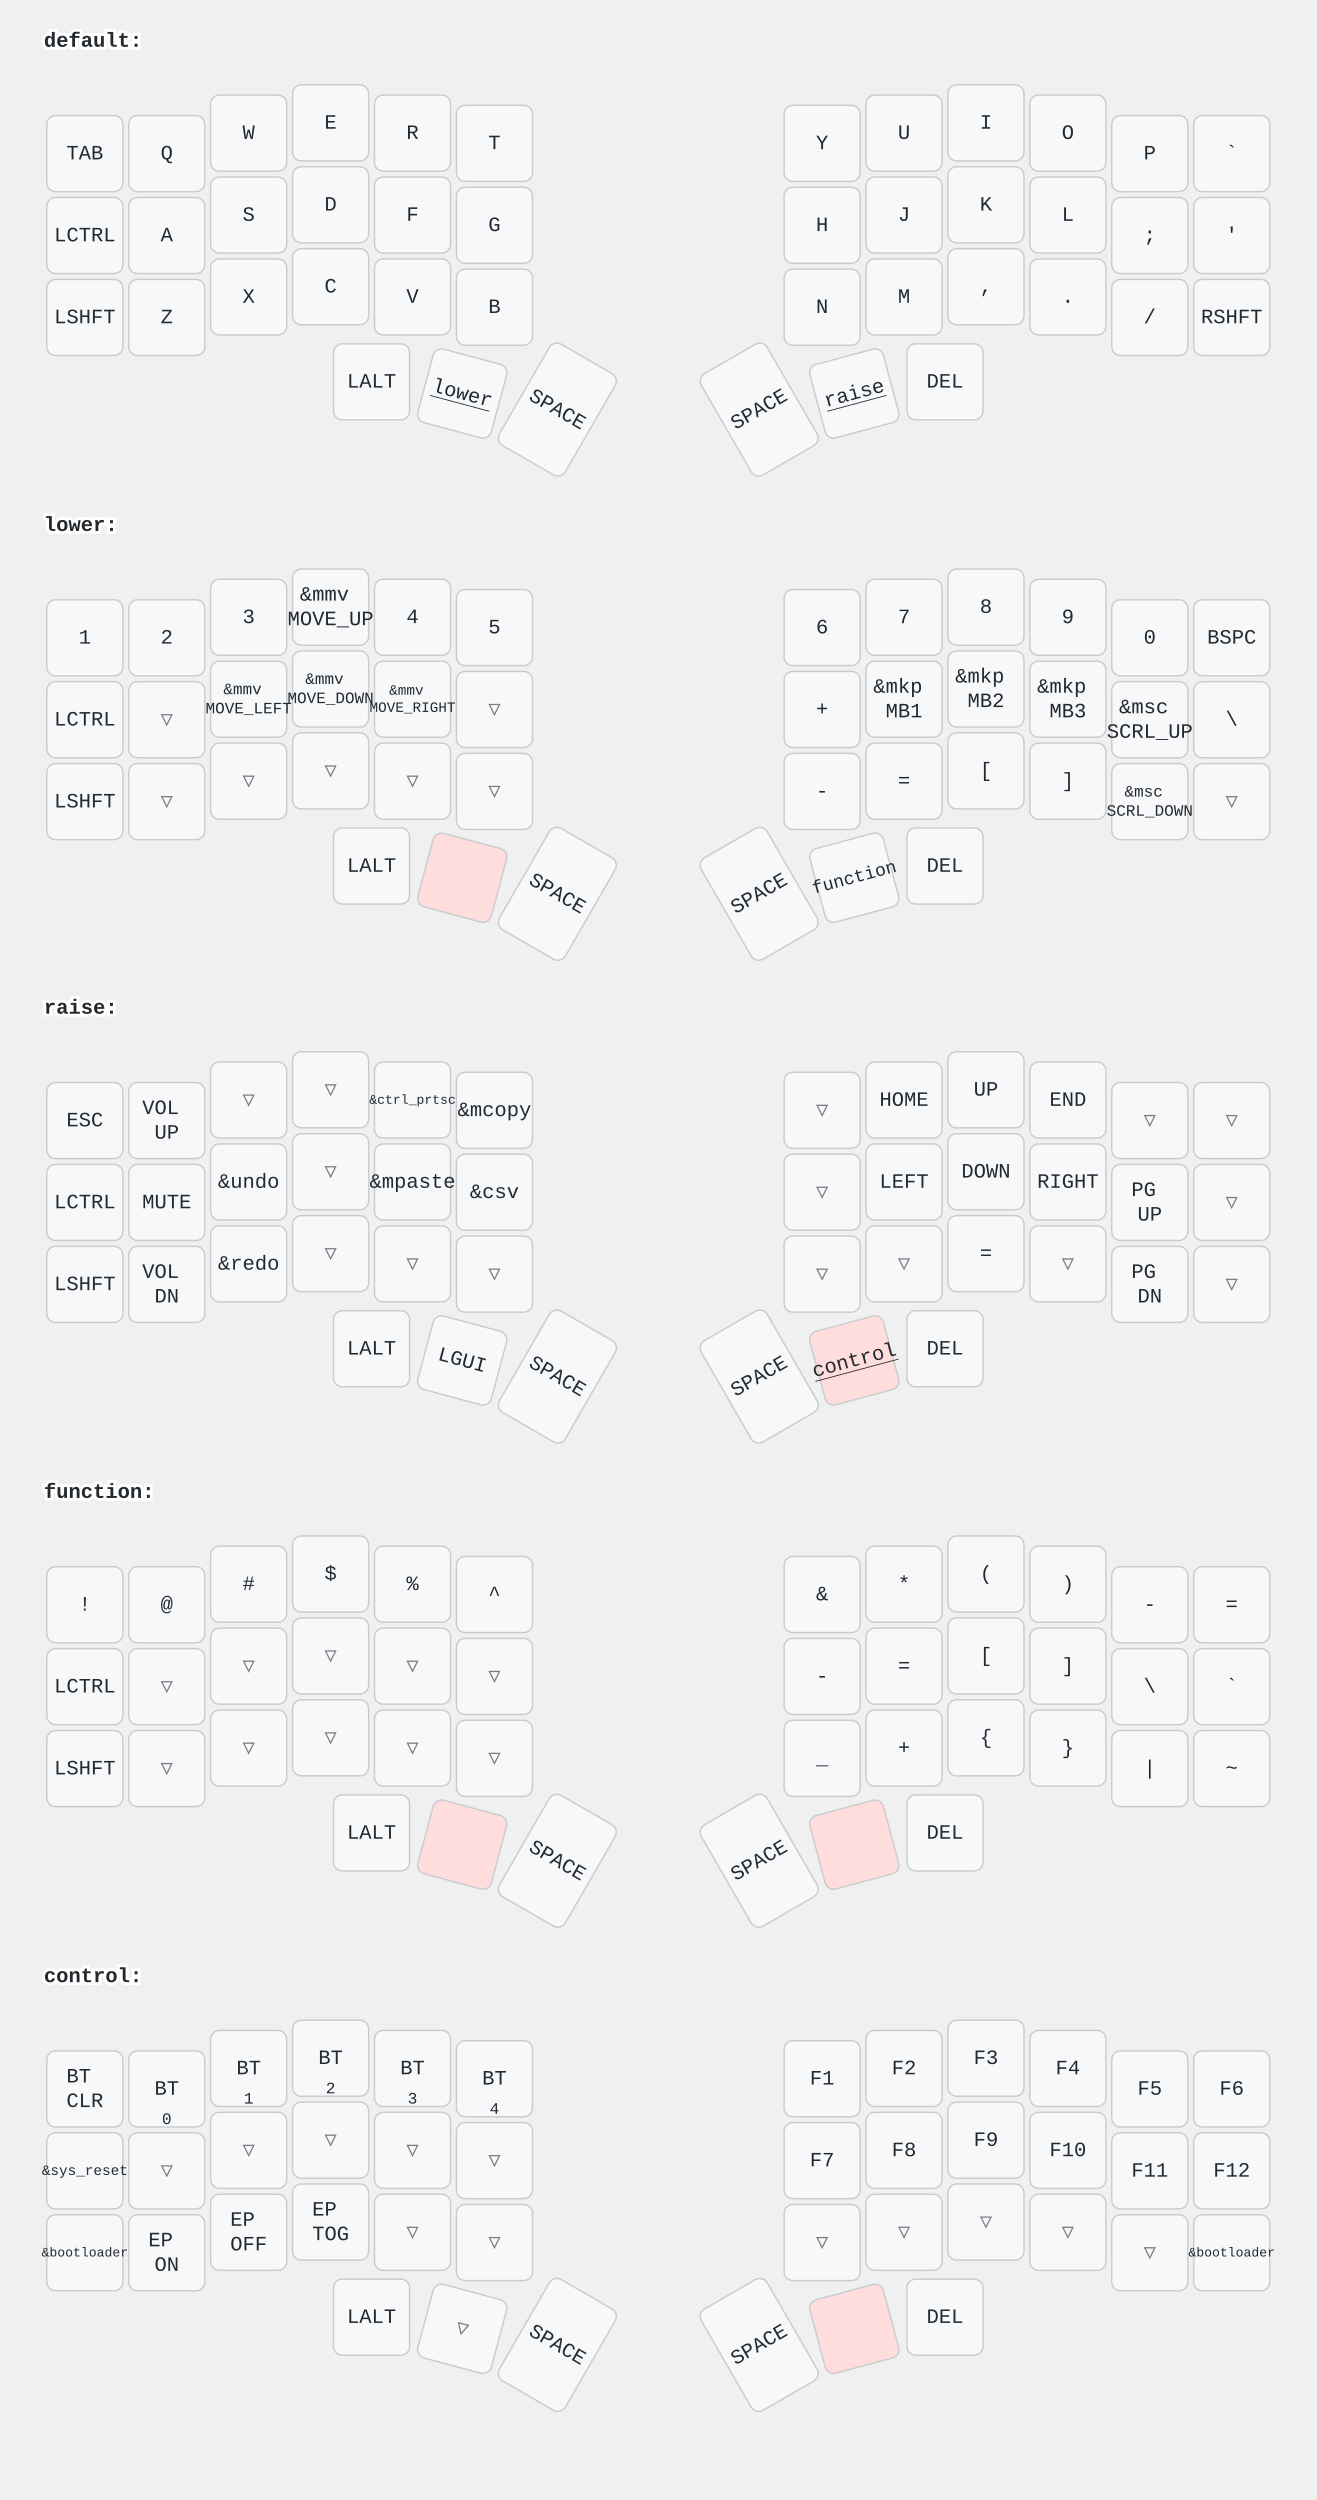
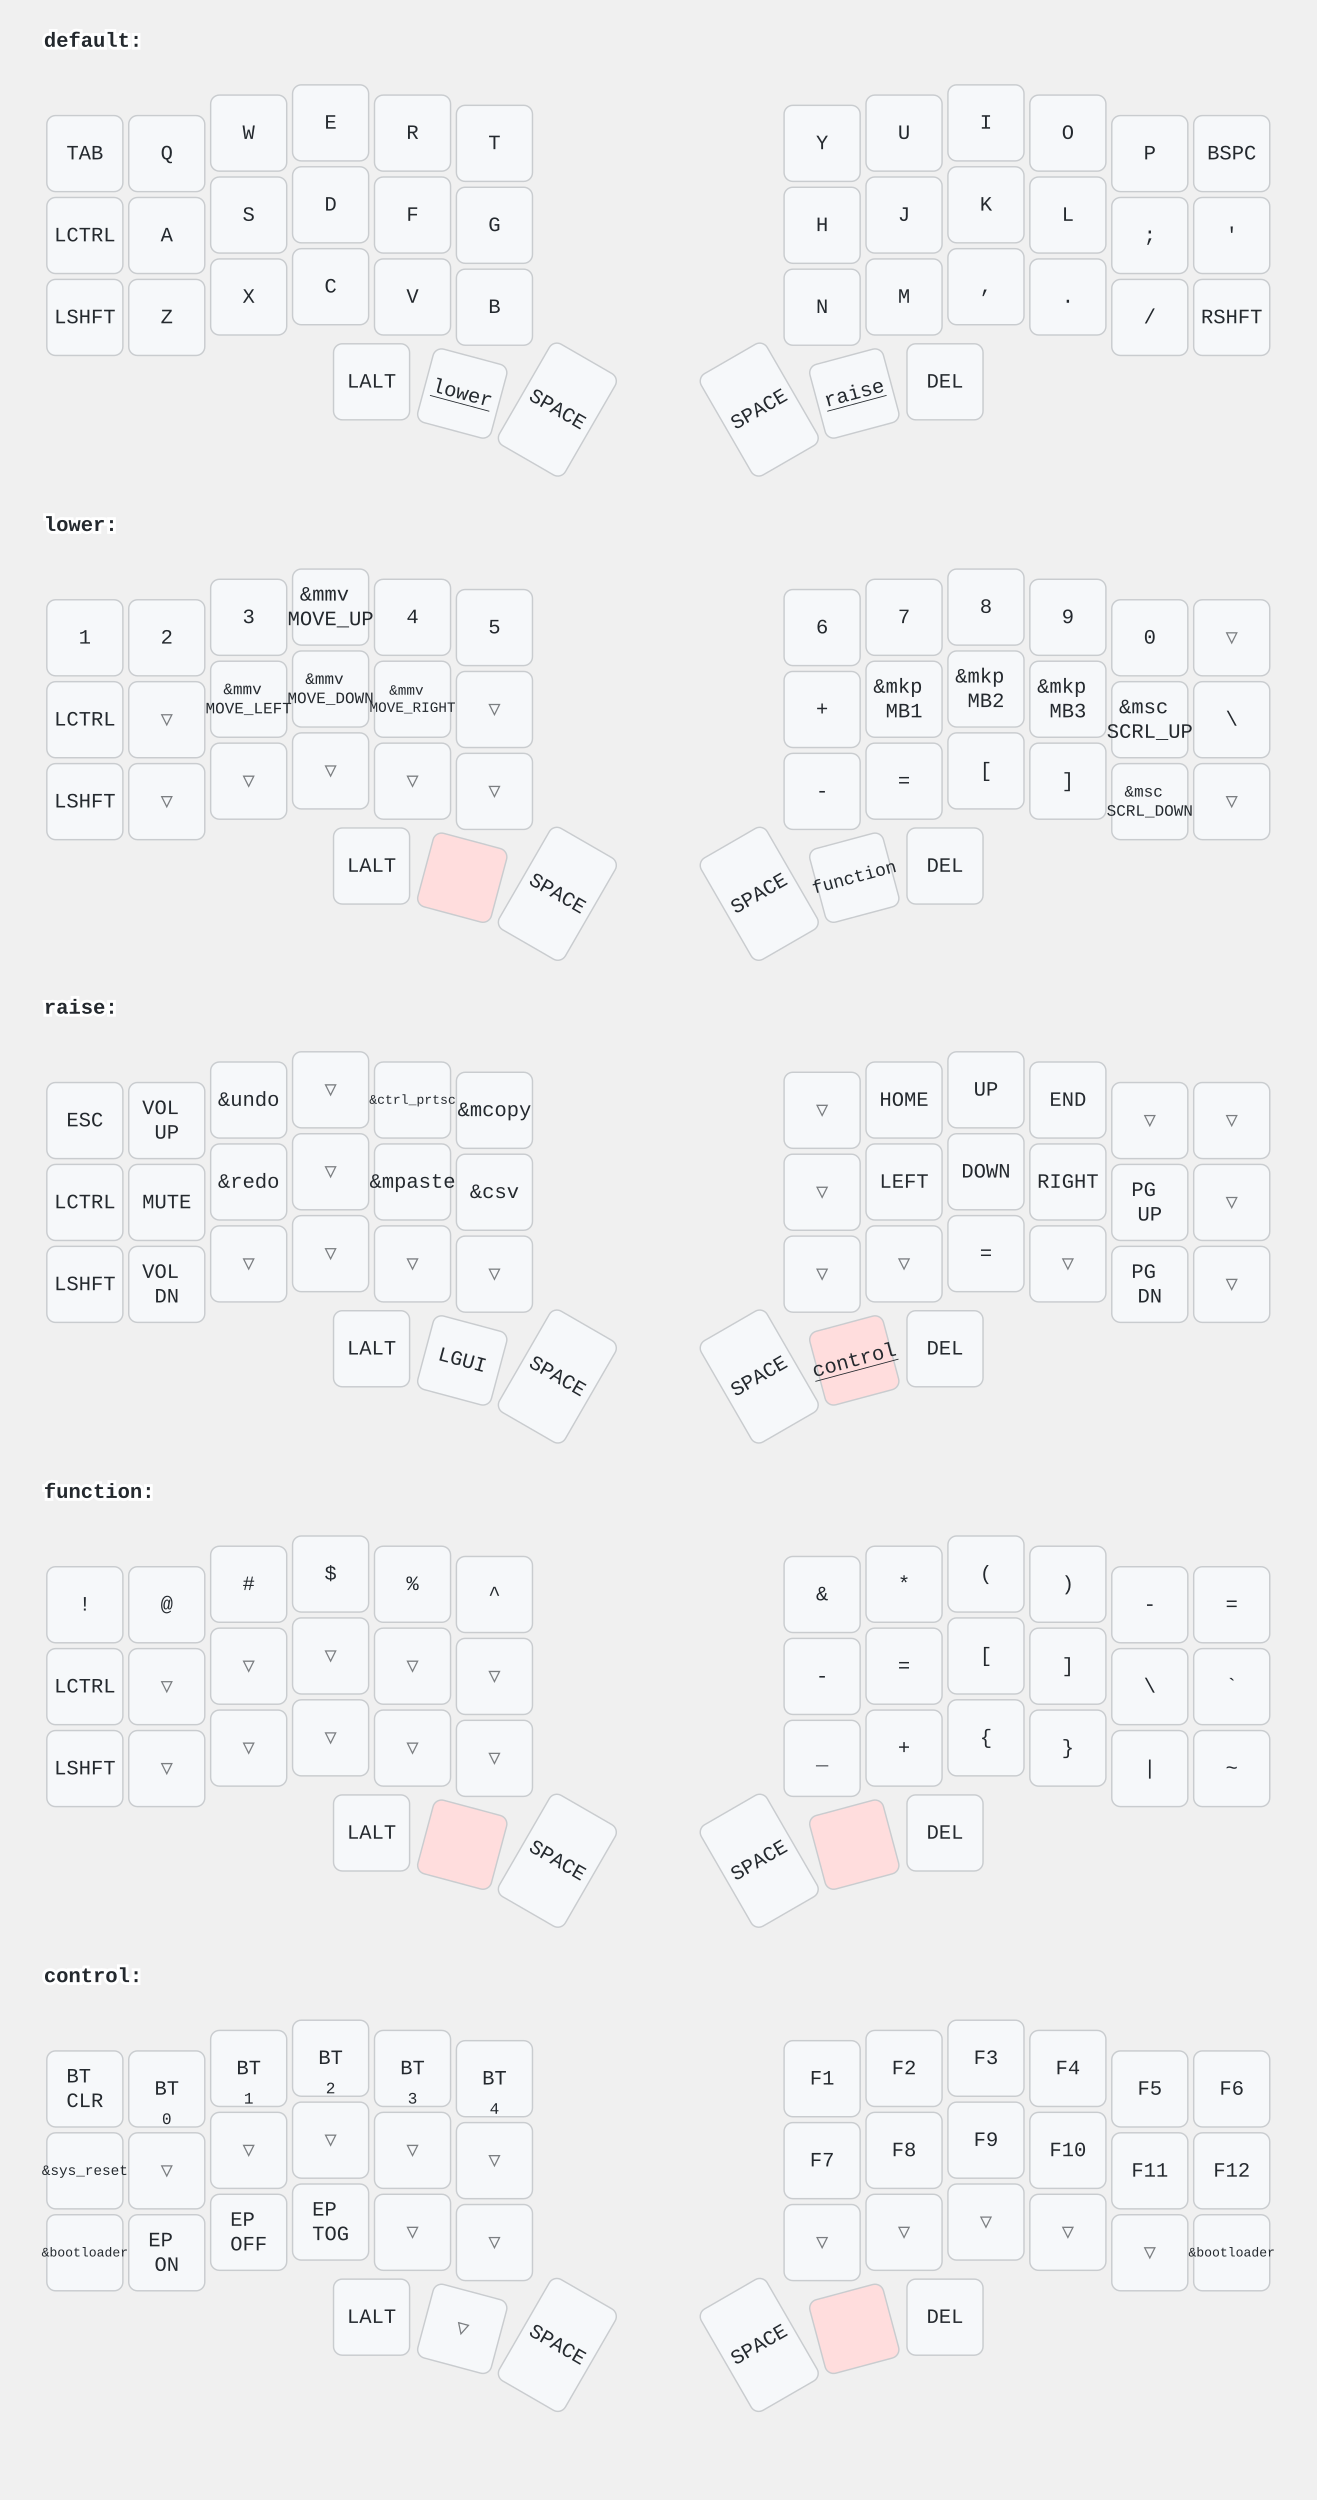
<svg xmlns="http://www.w3.org/2000/svg" width="900" height="1709" viewBox="0 0 900 1709" class="keymap">
  <style>/* inherit to force styles through use tags */
svg path {
    fill: inherit;
}

/* font and background color specifications */
svg.keymap {
    font-family: SFMono-Regular,Consolas,Liberation Mono,Menlo,monospace;
    font-size: 14px;
    font-kerning: normal;
    text-rendering: optimizeLegibility;
    fill: #24292e;
}

/* default key styling */
rect.key {
    fill: #f6f8fa;
}

rect.key, rect.combo {
    stroke: #c9cccf;
    stroke-width: 1;
}

/* default key side styling, only used is draw_key_sides is set */
rect.side {
    filter: brightness(90%);
}

/* color accent for combo boxes */
rect.combo, rect.combo-separate {
    fill: #cdf;
}

/* color accent for held keys */
rect.held, rect.combo.held {
    fill: #fdd;
}

/* color accent for ghost (optional) keys */
rect.ghost, rect.combo.ghost {
    stroke-dasharray: 4, 4;
    stroke-width: 2;
}

text {
    text-anchor: middle;
    dominant-baseline: middle;
}

/* styling for layer labels */
text.label {
    font-weight: bold;
    text-anchor: start;
    stroke: white;
    stroke-width: 4;
    paint-order: stroke;
}

/* styling for optional footer */
text.footer {
    text-anchor: end;
    dominant-baseline: auto;
    stroke: white;
    stroke-width: 4;
    paint-order: stroke;
}

/* styling for combo tap, and key non-tap label text */
text.combo, text.hold, text.shifted, text.left, text.right {
    font-size: 11px;
}

text.hold {
    text-anchor: middle;
    dominant-baseline: auto;
}

text.shifted {
    text-anchor: middle;
    dominant-baseline: hanging;
}

text.left {
    text-anchor: start;
}

text.right {
    text-anchor: end;
}

text.layer-activator {
    text-decoration: underline;
}

/* styling for hold/shifted label text in combo box */
text.combo.hold, text.combo.shifted, text.combo.left, text.combo.right {
    font-size: 8px;
}

/* lighter symbol for transparent keys */
text.trans {
    fill: #7b7e81;
}

/* styling for combo dendrons */
path.combo {
    stroke-width: 1;
    stroke: gray;
    fill: none;
}

/* Start Tabler Icons Cleanup */
/* cannot use height/width with glyphs */
.icon-tabler &gt; path {
    fill: inherit;
    stroke: inherit;
    stroke-width: 2;
}
/* hide tabler's default box */
.icon-tabler &gt; path[stroke="none"][fill="none"] {
    visibility: hidden;
}
/* End Tabler Icons Cleanup */
</style>
  <g transform="translate(30, 0)" class="layer-default">
    <text x="0" y="28" class="label" id="default">default:</text>
    <g transform="translate(0, 56)">
      <g transform="translate(28, 49)" class="key keypos-0">
        <rect rx="6" ry="6" x="-26" y="-26" width="52" height="52" class="key" />
        <text x="0" y="0" class="key tap">TAB</text>
      </g>
      <g transform="translate(84, 49)" class="key keypos-1">
        <rect rx="6" ry="6" x="-26" y="-26" width="52" height="52" class="key" />
        <text x="0" y="0" class="key tap">Q</text>
      </g>
      <g transform="translate(140, 35)" class="key keypos-2">
        <rect rx="6" ry="6" x="-26" y="-26" width="52" height="52" class="key" />
        <text x="0" y="0" class="key tap">W</text>
      </g>
      <g transform="translate(196, 28)" class="key keypos-3">
        <rect rx="6" ry="6" x="-26" y="-26" width="52" height="52" class="key" />
        <text x="0" y="0" class="key tap">E</text>
      </g>
      <g transform="translate(252, 35)" class="key keypos-4">
        <rect rx="6" ry="6" x="-26" y="-26" width="52" height="52" class="key" />
        <text x="0" y="0" class="key tap">R</text>
      </g>
      <g transform="translate(308, 42)" class="key keypos-5">
        <rect rx="6" ry="6" x="-26" y="-26" width="52" height="52" class="key" />
        <text x="0" y="0" class="key tap">T</text>
      </g>
      <g transform="translate(532, 42)" class="key keypos-6">
        <rect rx="6" ry="6" x="-26" y="-26" width="52" height="52" class="key" />
        <text x="0" y="0" class="key tap">Y</text>
      </g>
      <g transform="translate(588, 35)" class="key keypos-7">
        <rect rx="6" ry="6" x="-26" y="-26" width="52" height="52" class="key" />
        <text x="0" y="0" class="key tap">U</text>
      </g>
      <g transform="translate(644, 28)" class="key keypos-8">
        <rect rx="6" ry="6" x="-26" y="-26" width="52" height="52" class="key" />
        <text x="0" y="0" class="key tap">I</text>
      </g>
      <g transform="translate(700, 35)" class="key keypos-9">
        <rect rx="6" ry="6" x="-26" y="-26" width="52" height="52" class="key" />
        <text x="0" y="0" class="key tap">O</text>
      </g>
      <g transform="translate(756, 49)" class="key keypos-10">
        <rect rx="6" ry="6" x="-26" y="-26" width="52" height="52" class="key" />
        <text x="0" y="0" class="key tap">P</text>
      </g>
      <g transform="translate(812, 49)" class="key keypos-11">
        <rect rx="6" ry="6" x="-26" y="-26" width="52" height="52" class="key" />
-         <text x="0" y="0" class="key tap">`</text>
+         <text x="0" y="0" class="key tap">BSPC</text>
      </g>
      <g transform="translate(28, 105)" class="key keypos-12">
        <rect rx="6" ry="6" x="-26" y="-26" width="52" height="52" class="key" />
        <text x="0" y="0" class="key tap">LCTRL</text>
      </g>
      <g transform="translate(84, 105)" class="key keypos-13">
        <rect rx="6" ry="6" x="-26" y="-26" width="52" height="52" class="key" />
        <text x="0" y="0" class="key tap">A</text>
      </g>
      <g transform="translate(140, 91)" class="key keypos-14">
        <rect rx="6" ry="6" x="-26" y="-26" width="52" height="52" class="key" />
        <text x="0" y="0" class="key tap">S</text>
      </g>
      <g transform="translate(196, 84)" class="key keypos-15">
        <rect rx="6" ry="6" x="-26" y="-26" width="52" height="52" class="key" />
        <text x="0" y="0" class="key tap">D</text>
      </g>
      <g transform="translate(252, 91)" class="key keypos-16">
        <rect rx="6" ry="6" x="-26" y="-26" width="52" height="52" class="key" />
        <text x="0" y="0" class="key tap">F</text>
      </g>
      <g transform="translate(308, 98)" class="key keypos-17">
        <rect rx="6" ry="6" x="-26" y="-26" width="52" height="52" class="key" />
        <text x="0" y="0" class="key tap">G</text>
      </g>
      <g transform="translate(532, 98)" class="key keypos-18">
        <rect rx="6" ry="6" x="-26" y="-26" width="52" height="52" class="key" />
        <text x="0" y="0" class="key tap">H</text>
      </g>
      <g transform="translate(588, 91)" class="key keypos-19">
        <rect rx="6" ry="6" x="-26" y="-26" width="52" height="52" class="key" />
        <text x="0" y="0" class="key tap">J</text>
      </g>
      <g transform="translate(644, 84)" class="key keypos-20">
        <rect rx="6" ry="6" x="-26" y="-26" width="52" height="52" class="key" />
        <text x="0" y="0" class="key tap">K</text>
      </g>
      <g transform="translate(700, 91)" class="key keypos-21">
        <rect rx="6" ry="6" x="-26" y="-26" width="52" height="52" class="key" />
        <text x="0" y="0" class="key tap">L</text>
      </g>
      <g transform="translate(756, 105)" class="key keypos-22">
        <rect rx="6" ry="6" x="-26" y="-26" width="52" height="52" class="key" />
        <text x="0" y="0" class="key tap">;</text>
      </g>
      <g transform="translate(812, 105)" class="key keypos-23">
        <rect rx="6" ry="6" x="-26" y="-26" width="52" height="52" class="key" />
        <text x="0" y="0" class="key tap">'</text>
      </g>
      <g transform="translate(28, 161)" class="key keypos-24">
        <rect rx="6" ry="6" x="-26" y="-26" width="52" height="52" class="key" />
        <text x="0" y="0" class="key tap">LSHFT</text>
      </g>
      <g transform="translate(84, 161)" class="key keypos-25">
        <rect rx="6" ry="6" x="-26" y="-26" width="52" height="52" class="key" />
        <text x="0" y="0" class="key tap">Z</text>
      </g>
      <g transform="translate(140, 147)" class="key keypos-26">
        <rect rx="6" ry="6" x="-26" y="-26" width="52" height="52" class="key" />
        <text x="0" y="0" class="key tap">X</text>
      </g>
      <g transform="translate(196, 140)" class="key keypos-27">
        <rect rx="6" ry="6" x="-26" y="-26" width="52" height="52" class="key" />
        <text x="0" y="0" class="key tap">C</text>
      </g>
      <g transform="translate(252, 147)" class="key keypos-28">
        <rect rx="6" ry="6" x="-26" y="-26" width="52" height="52" class="key" />
        <text x="0" y="0" class="key tap">V</text>
      </g>
      <g transform="translate(308, 154)" class="key keypos-29">
        <rect rx="6" ry="6" x="-26" y="-26" width="52" height="52" class="key" />
        <text x="0" y="0" class="key tap">B</text>
      </g>
      <g transform="translate(532, 154)" class="key keypos-30">
        <rect rx="6" ry="6" x="-26" y="-26" width="52" height="52" class="key" />
        <text x="0" y="0" class="key tap">N</text>
      </g>
      <g transform="translate(588, 147)" class="key keypos-31">
        <rect rx="6" ry="6" x="-26" y="-26" width="52" height="52" class="key" />
        <text x="0" y="0" class="key tap">M</text>
      </g>
      <g transform="translate(644, 140)" class="key keypos-32">
        <rect rx="6" ry="6" x="-26" y="-26" width="52" height="52" class="key" />
        <text x="0" y="0" class="key tap">,</text>
      </g>
      <g transform="translate(700, 147)" class="key keypos-33">
        <rect rx="6" ry="6" x="-26" y="-26" width="52" height="52" class="key" />
        <text x="0" y="0" class="key tap">.</text>
      </g>
      <g transform="translate(756, 161)" class="key keypos-34">
        <rect rx="6" ry="6" x="-26" y="-26" width="52" height="52" class="key" />
        <text x="0" y="0" class="key tap">/</text>
      </g>
      <g transform="translate(812, 161)" class="key keypos-35">
        <rect rx="6" ry="6" x="-26" y="-26" width="52" height="52" class="key" />
        <text x="0" y="0" class="key tap">RSHFT</text>
      </g>
      <g transform="translate(224, 205)" class="key keypos-36">
        <rect rx="6" ry="6" x="-26" y="-26" width="52" height="52" class="key" />
        <text x="0" y="0" class="key tap">LALT</text>
      </g>
      <g transform="translate(286, 213) rotate(15.0)" class="key keypos-37">
        <rect rx="6" ry="6" x="-26" y="-26" width="52" height="52" class="key" />
        <a href="#lower">
          <text x="0" y="0" class="key tap layer-activator">lower</text>
        </a>
      </g>
      <g transform="translate(351, 224) rotate(30.0)" class="key keypos-38">
        <rect rx="6" ry="6" x="-26" y="-40" width="52" height="80" class="key" />
        <text x="0" y="0" class="key tap">SPACE</text>
      </g>
      <g transform="translate(489, 224) rotate(-30.0)" class="key keypos-39">
        <rect rx="6" ry="6" x="-26" y="-40" width="52" height="80" class="key" />
        <text x="0" y="0" class="key tap">SPACE</text>
      </g>
      <g transform="translate(554, 213) rotate(-15.0)" class="key keypos-40">
        <rect rx="6" ry="6" x="-26" y="-26" width="52" height="52" class="key" />
        <a href="#raise">
          <text x="0" y="0" class="key tap layer-activator">raise</text>
        </a>
      </g>
      <g transform="translate(616, 205)" class="key keypos-41">
        <rect rx="6" ry="6" x="-26" y="-26" width="52" height="52" class="key" />
        <text x="0" y="0" class="key tap">DEL</text>
      </g>
    </g>
  </g>
  <g transform="translate(30, 331)" class="layer-lower">
    <text x="0" y="28" class="label" id="lower">lower:</text>
    <g transform="translate(0, 56)">
      <g transform="translate(28, 49)" class="key keypos-0">
        <rect rx="6" ry="6" x="-26" y="-26" width="52" height="52" class="key" />
        <text x="0" y="0" class="key tap">1</text>
      </g>
      <g transform="translate(84, 49)" class="key keypos-1">
        <rect rx="6" ry="6" x="-26" y="-26" width="52" height="52" class="key" />
        <text x="0" y="0" class="key tap">2</text>
      </g>
      <g transform="translate(140, 35)" class="key keypos-2">
        <rect rx="6" ry="6" x="-26" y="-26" width="52" height="52" class="key" />
        <text x="0" y="0" class="key tap">3</text>
      </g>
      <g transform="translate(196, 28)" class="key keypos-3">
        <rect rx="6" ry="6" x="-26" y="-26" width="52" height="52" class="key" />
        <text x="0" y="0" class="key tap">
          <tspan x="0" dy="-0.6em">&amp;mmv</tspan>
          <tspan x="0" dy="1.2em">MOVE_UP</tspan>
        </text>
      </g>
      <g transform="translate(252, 35)" class="key keypos-4">
        <rect rx="6" ry="6" x="-26" y="-26" width="52" height="52" class="key" />
        <text x="0" y="0" class="key tap">4</text>
      </g>
      <g transform="translate(308, 42)" class="key keypos-5">
        <rect rx="6" ry="6" x="-26" y="-26" width="52" height="52" class="key" />
        <text x="0" y="0" class="key tap">5</text>
      </g>
      <g transform="translate(532, 42)" class="key keypos-6">
        <rect rx="6" ry="6" x="-26" y="-26" width="52" height="52" class="key" />
        <text x="0" y="0" class="key tap">6</text>
      </g>
      <g transform="translate(588, 35)" class="key keypos-7">
        <rect rx="6" ry="6" x="-26" y="-26" width="52" height="52" class="key" />
        <text x="0" y="0" class="key tap">7</text>
      </g>
      <g transform="translate(644, 28)" class="key keypos-8">
        <rect rx="6" ry="6" x="-26" y="-26" width="52" height="52" class="key" />
        <text x="0" y="0" class="key tap">8</text>
      </g>
      <g transform="translate(700, 35)" class="key keypos-9">
        <rect rx="6" ry="6" x="-26" y="-26" width="52" height="52" class="key" />
        <text x="0" y="0" class="key tap">9</text>
      </g>
      <g transform="translate(756, 49)" class="key keypos-10">
        <rect rx="6" ry="6" x="-26" y="-26" width="52" height="52" class="key" />
        <text x="0" y="0" class="key tap">0</text>
      </g>
-       <g transform="translate(812, 49)" class="key keypos-11">
-         <rect rx="6" ry="6" x="-26" y="-26" width="52" height="52" class="key" />
-         <text x="0" y="0" class="key tap">BSPC</text>
+       <g transform="translate(812, 49)" class="key trans keypos-11">
+         <rect rx="6" ry="6" x="-26" y="-26" width="52" height="52" class="key trans" />
+         <text x="0" y="0" class="key trans tap">▽</text>
      </g>
      <g transform="translate(28, 105)" class="key keypos-12">
        <rect rx="6" ry="6" x="-26" y="-26" width="52" height="52" class="key" />
        <text x="0" y="0" class="key tap">LCTRL</text>
      </g>
      <g transform="translate(84, 105)" class="key trans keypos-13">
        <rect rx="6" ry="6" x="-26" y="-26" width="52" height="52" class="key trans" />
        <text x="0" y="0" class="key trans tap">▽</text>
      </g>
      <g transform="translate(140, 91)" class="key keypos-14">
        <rect rx="6" ry="6" x="-26" y="-26" width="52" height="52" class="key" />
        <text x="0" y="0" class="key tap">
          <tspan x="0" dy="-0.6em" style="font-size: 78%">&amp;mmv</tspan>
          <tspan x="0" dy="1.2em" style="font-size: 78%">MOVE_LEFT</tspan>
        </text>
      </g>
      <g transform="translate(196, 84)" class="key keypos-15">
        <rect rx="6" ry="6" x="-26" y="-26" width="52" height="52" class="key" />
        <text x="0" y="0" class="key tap">
          <tspan x="0" dy="-0.6em" style="font-size: 78%">&amp;mmv</tspan>
          <tspan x="0" dy="1.2em" style="font-size: 78%">MOVE_DOWN</tspan>
        </text>
      </g>
      <g transform="translate(252, 91)" class="key keypos-16">
        <rect rx="6" ry="6" x="-26" y="-26" width="52" height="52" class="key" />
        <text x="0" y="0" class="key tap">
          <tspan x="0" dy="-0.6em" style="font-size: 70%">&amp;mmv</tspan>
          <tspan x="0" dy="1.2em" style="font-size: 70%">MOVE_RIGHT</tspan>
        </text>
      </g>
      <g transform="translate(308, 98)" class="key trans keypos-17">
        <rect rx="6" ry="6" x="-26" y="-26" width="52" height="52" class="key trans" />
        <text x="0" y="0" class="key trans tap">▽</text>
      </g>
      <g transform="translate(532, 98)" class="key keypos-18">
        <rect rx="6" ry="6" x="-26" y="-26" width="52" height="52" class="key" />
        <text x="0" y="0" class="key tap">+</text>
      </g>
      <g transform="translate(588, 91)" class="key keypos-19">
        <rect rx="6" ry="6" x="-26" y="-26" width="52" height="52" class="key" />
        <text x="0" y="0" class="key tap">
          <tspan x="0" dy="-0.6em">&amp;mkp</tspan>
          <tspan x="0" dy="1.2em">MB1</tspan>
        </text>
      </g>
      <g transform="translate(644, 84)" class="key keypos-20">
        <rect rx="6" ry="6" x="-26" y="-26" width="52" height="52" class="key" />
        <text x="0" y="0" class="key tap">
          <tspan x="0" dy="-0.6em">&amp;mkp</tspan>
          <tspan x="0" dy="1.2em">MB2</tspan>
        </text>
      </g>
      <g transform="translate(700, 91)" class="key keypos-21">
        <rect rx="6" ry="6" x="-26" y="-26" width="52" height="52" class="key" />
        <text x="0" y="0" class="key tap">
          <tspan x="0" dy="-0.6em">&amp;mkp</tspan>
          <tspan x="0" dy="1.2em">MB3</tspan>
        </text>
      </g>
      <g transform="translate(756, 105)" class="key keypos-22">
        <rect rx="6" ry="6" x="-26" y="-26" width="52" height="52" class="key" />
        <text x="0" y="0" class="key tap">
          <tspan x="0" dy="-0.6em">&amp;msc</tspan>
          <tspan x="0" dy="1.2em">SCRL_UP</tspan>
        </text>
      </g>
      <g transform="translate(812, 105)" class="key keypos-23">
        <rect rx="6" ry="6" x="-26" y="-26" width="52" height="52" class="key" />
        <text x="0" y="0" class="key tap">\</text>
      </g>
      <g transform="translate(28, 161)" class="key keypos-24">
        <rect rx="6" ry="6" x="-26" y="-26" width="52" height="52" class="key" />
        <text x="0" y="0" class="key tap">LSHFT</text>
      </g>
      <g transform="translate(84, 161)" class="key trans keypos-25">
        <rect rx="6" ry="6" x="-26" y="-26" width="52" height="52" class="key trans" />
        <text x="0" y="0" class="key trans tap">▽</text>
      </g>
      <g transform="translate(140, 147)" class="key trans keypos-26">
        <rect rx="6" ry="6" x="-26" y="-26" width="52" height="52" class="key trans" />
        <text x="0" y="0" class="key trans tap">▽</text>
      </g>
      <g transform="translate(196, 140)" class="key trans keypos-27">
        <rect rx="6" ry="6" x="-26" y="-26" width="52" height="52" class="key trans" />
        <text x="0" y="0" class="key trans tap">▽</text>
      </g>
      <g transform="translate(252, 147)" class="key trans keypos-28">
        <rect rx="6" ry="6" x="-26" y="-26" width="52" height="52" class="key trans" />
        <text x="0" y="0" class="key trans tap">▽</text>
      </g>
      <g transform="translate(308, 154)" class="key trans keypos-29">
        <rect rx="6" ry="6" x="-26" y="-26" width="52" height="52" class="key trans" />
        <text x="0" y="0" class="key trans tap">▽</text>
      </g>
      <g transform="translate(532, 154)" class="key keypos-30">
        <rect rx="6" ry="6" x="-26" y="-26" width="52" height="52" class="key" />
        <text x="0" y="0" class="key tap">-</text>
      </g>
      <g transform="translate(588, 147)" class="key keypos-31">
        <rect rx="6" ry="6" x="-26" y="-26" width="52" height="52" class="key" />
        <text x="0" y="0" class="key tap">=</text>
      </g>
      <g transform="translate(644, 140)" class="key keypos-32">
        <rect rx="6" ry="6" x="-26" y="-26" width="52" height="52" class="key" />
        <text x="0" y="0" class="key tap">[</text>
      </g>
      <g transform="translate(700, 147)" class="key keypos-33">
        <rect rx="6" ry="6" x="-26" y="-26" width="52" height="52" class="key" />
        <text x="0" y="0" class="key tap">]</text>
      </g>
      <g transform="translate(756, 161)" class="key keypos-34">
        <rect rx="6" ry="6" x="-26" y="-26" width="52" height="52" class="key" />
        <text x="0" y="0" class="key tap">
          <tspan x="0" dy="-0.6em" style="font-size: 78%">&amp;msc</tspan>
          <tspan x="0" dy="1.2em" style="font-size: 78%">SCRL_DOWN</tspan>
        </text>
      </g>
      <g transform="translate(812, 161)" class="key trans keypos-35">
        <rect rx="6" ry="6" x="-26" y="-26" width="52" height="52" class="key trans" />
        <text x="0" y="0" class="key trans tap">▽</text>
      </g>
      <g transform="translate(224, 205)" class="key keypos-36">
        <rect rx="6" ry="6" x="-26" y="-26" width="52" height="52" class="key" />
        <text x="0" y="0" class="key tap">LALT</text>
      </g>
      <g transform="translate(286, 213) rotate(15.0)" class="key held keypos-37">
        <rect rx="6" ry="6" x="-26" y="-26" width="52" height="52" class="key held" />
      </g>
      <g transform="translate(351, 224) rotate(30.0)" class="key keypos-38">
        <rect rx="6" ry="6" x="-26" y="-40" width="52" height="80" class="key" />
        <text x="0" y="0" class="key tap">SPACE</text>
      </g>
      <g transform="translate(489, 224) rotate(-30.0)" class="key keypos-39">
        <rect rx="6" ry="6" x="-26" y="-40" width="52" height="80" class="key" />
        <text x="0" y="0" class="key tap">SPACE</text>
      </g>
      <g transform="translate(554, 213) rotate(-15.0)" class="key keypos-40">
        <rect rx="6" ry="6" x="-26" y="-26" width="52" height="52" class="key" />
        <a href="#function">
          <text x="0" y="0" class="key tap layer-activator">
            <tspan style="font-size: 88%">function</tspan>
          </text>
        </a>
      </g>
      <g transform="translate(616, 205)" class="key keypos-41">
        <rect rx="6" ry="6" x="-26" y="-26" width="52" height="52" class="key" />
        <text x="0" y="0" class="key tap">DEL</text>
      </g>
    </g>
  </g>
  <g transform="translate(30, 661)" class="layer-raise">
    <text x="0" y="28" class="label" id="raise">raise:</text>
    <g transform="translate(0, 56)">
      <g transform="translate(28, 49)" class="key keypos-0">
        <rect rx="6" ry="6" x="-26" y="-26" width="52" height="52" class="key" />
        <text x="0" y="0" class="key tap">ESC</text>
      </g>
      <g transform="translate(84, 49)" class="key keypos-1">
        <rect rx="6" ry="6" x="-26" y="-26" width="52" height="52" class="key" />
        <text x="0" y="0" class="key tap">
          <tspan x="0" dy="-0.6em">VOL</tspan>
          <tspan x="0" dy="1.2em">UP</tspan>
        </text>
      </g>
-       <g transform="translate(140, 35)" class="key trans keypos-2">
-         <rect rx="6" ry="6" x="-26" y="-26" width="52" height="52" class="key trans" />
-         <text x="0" y="0" class="key trans tap">▽</text>
+       <g transform="translate(140, 35)" class="key keypos-2">
+         <rect rx="6" ry="6" x="-26" y="-26" width="52" height="52" class="key" />
+         <text x="0" y="0" class="key tap">&amp;undo</text>
      </g>
      <g transform="translate(196, 28)" class="key trans keypos-3">
        <rect rx="6" ry="6" x="-26" y="-26" width="52" height="52" class="key trans" />
        <text x="0" y="0" class="key trans tap">▽</text>
      </g>
      <g transform="translate(252, 35)" class="key keypos-4">
        <rect rx="6" ry="6" x="-26" y="-26" width="52" height="52" class="key" />
        <text x="0" y="0" class="key tap">
          <tspan style="font-size: 64%">&amp;ctrl_prtsc</tspan>
        </text>
      </g>
      <g transform="translate(308, 42)" class="key keypos-5">
        <rect rx="6" ry="6" x="-26" y="-26" width="52" height="52" class="key" />
        <text x="0" y="0" class="key tap">&amp;mcopy</text>
      </g>
      <g transform="translate(532, 42)" class="key trans keypos-6">
        <rect rx="6" ry="6" x="-26" y="-26" width="52" height="52" class="key trans" />
        <text x="0" y="0" class="key trans tap">▽</text>
      </g>
      <g transform="translate(588, 35)" class="key keypos-7">
        <rect rx="6" ry="6" x="-26" y="-26" width="52" height="52" class="key" />
        <text x="0" y="0" class="key tap">HOME</text>
      </g>
      <g transform="translate(644, 28)" class="key keypos-8">
        <rect rx="6" ry="6" x="-26" y="-26" width="52" height="52" class="key" />
        <text x="0" y="0" class="key tap">UP</text>
      </g>
      <g transform="translate(700, 35)" class="key keypos-9">
        <rect rx="6" ry="6" x="-26" y="-26" width="52" height="52" class="key" />
        <text x="0" y="0" class="key tap">END</text>
      </g>
      <g transform="translate(756, 49)" class="key trans keypos-10">
        <rect rx="6" ry="6" x="-26" y="-26" width="52" height="52" class="key trans" />
        <text x="0" y="0" class="key trans tap">▽</text>
      </g>
      <g transform="translate(812, 49)" class="key trans keypos-11">
        <rect rx="6" ry="6" x="-26" y="-26" width="52" height="52" class="key trans" />
        <text x="0" y="0" class="key trans tap">▽</text>
      </g>
      <g transform="translate(28, 105)" class="key keypos-12">
        <rect rx="6" ry="6" x="-26" y="-26" width="52" height="52" class="key" />
        <text x="0" y="0" class="key tap">LCTRL</text>
      </g>
      <g transform="translate(84, 105)" class="key keypos-13">
        <rect rx="6" ry="6" x="-26" y="-26" width="52" height="52" class="key" />
        <text x="0" y="0" class="key tap">MUTE</text>
      </g>
      <g transform="translate(140, 91)" class="key keypos-14">
        <rect rx="6" ry="6" x="-26" y="-26" width="52" height="52" class="key" />
-         <text x="0" y="0" class="key tap">&amp;undo</text>
+         <text x="0" y="0" class="key tap">&amp;redo</text>
      </g>
      <g transform="translate(196, 84)" class="key trans keypos-15">
        <rect rx="6" ry="6" x="-26" y="-26" width="52" height="52" class="key trans" />
        <text x="0" y="0" class="key trans tap">▽</text>
      </g>
      <g transform="translate(252, 91)" class="key keypos-16">
        <rect rx="6" ry="6" x="-26" y="-26" width="52" height="52" class="key" />
        <text x="0" y="0" class="key tap">&amp;mpaste</text>
      </g>
      <g transform="translate(308, 98)" class="key keypos-17">
        <rect rx="6" ry="6" x="-26" y="-26" width="52" height="52" class="key" />
        <text x="0" y="0" class="key tap">&amp;csv</text>
      </g>
      <g transform="translate(532, 98)" class="key trans keypos-18">
        <rect rx="6" ry="6" x="-26" y="-26" width="52" height="52" class="key trans" />
        <text x="0" y="0" class="key trans tap">▽</text>
      </g>
      <g transform="translate(588, 91)" class="key keypos-19">
        <rect rx="6" ry="6" x="-26" y="-26" width="52" height="52" class="key" />
        <text x="0" y="0" class="key tap">LEFT</text>
      </g>
      <g transform="translate(644, 84)" class="key keypos-20">
        <rect rx="6" ry="6" x="-26" y="-26" width="52" height="52" class="key" />
        <text x="0" y="0" class="key tap">DOWN</text>
      </g>
      <g transform="translate(700, 91)" class="key keypos-21">
        <rect rx="6" ry="6" x="-26" y="-26" width="52" height="52" class="key" />
        <text x="0" y="0" class="key tap">RIGHT</text>
      </g>
      <g transform="translate(756, 105)" class="key keypos-22">
        <rect rx="6" ry="6" x="-26" y="-26" width="52" height="52" class="key" />
        <text x="0" y="0" class="key tap">
          <tspan x="0" dy="-0.6em">PG</tspan>
          <tspan x="0" dy="1.2em">UP</tspan>
        </text>
      </g>
      <g transform="translate(812, 105)" class="key trans keypos-23">
        <rect rx="6" ry="6" x="-26" y="-26" width="52" height="52" class="key trans" />
        <text x="0" y="0" class="key trans tap">▽</text>
      </g>
      <g transform="translate(28, 161)" class="key keypos-24">
        <rect rx="6" ry="6" x="-26" y="-26" width="52" height="52" class="key" />
        <text x="0" y="0" class="key tap">LSHFT</text>
      </g>
      <g transform="translate(84, 161)" class="key keypos-25">
        <rect rx="6" ry="6" x="-26" y="-26" width="52" height="52" class="key" />
        <text x="0" y="0" class="key tap">
          <tspan x="0" dy="-0.6em">VOL</tspan>
          <tspan x="0" dy="1.2em">DN</tspan>
        </text>
      </g>
-       <g transform="translate(140, 147)" class="key keypos-26">
-         <rect rx="6" ry="6" x="-26" y="-26" width="52" height="52" class="key" />
-         <text x="0" y="0" class="key tap">&amp;redo</text>
+       <g transform="translate(140, 147)" class="key trans keypos-26">
+         <rect rx="6" ry="6" x="-26" y="-26" width="52" height="52" class="key trans" />
+         <text x="0" y="0" class="key trans tap">▽</text>
      </g>
      <g transform="translate(196, 140)" class="key trans keypos-27">
        <rect rx="6" ry="6" x="-26" y="-26" width="52" height="52" class="key trans" />
        <text x="0" y="0" class="key trans tap">▽</text>
      </g>
      <g transform="translate(252, 147)" class="key trans keypos-28">
        <rect rx="6" ry="6" x="-26" y="-26" width="52" height="52" class="key trans" />
        <text x="0" y="0" class="key trans tap">▽</text>
      </g>
      <g transform="translate(308, 154)" class="key trans keypos-29">
        <rect rx="6" ry="6" x="-26" y="-26" width="52" height="52" class="key trans" />
        <text x="0" y="0" class="key trans tap">▽</text>
      </g>
      <g transform="translate(532, 154)" class="key trans keypos-30">
        <rect rx="6" ry="6" x="-26" y="-26" width="52" height="52" class="key trans" />
        <text x="0" y="0" class="key trans tap">▽</text>
      </g>
      <g transform="translate(588, 147)" class="key trans keypos-31">
        <rect rx="6" ry="6" x="-26" y="-26" width="52" height="52" class="key trans" />
        <text x="0" y="0" class="key trans tap">▽</text>
      </g>
      <g transform="translate(644, 140)" class="key keypos-32">
        <rect rx="6" ry="6" x="-26" y="-26" width="52" height="52" class="key" />
        <text x="0" y="0" class="key tap">=</text>
      </g>
      <g transform="translate(700, 147)" class="key trans keypos-33">
        <rect rx="6" ry="6" x="-26" y="-26" width="52" height="52" class="key trans" />
        <text x="0" y="0" class="key trans tap">▽</text>
      </g>
      <g transform="translate(756, 161)" class="key keypos-34">
        <rect rx="6" ry="6" x="-26" y="-26" width="52" height="52" class="key" />
        <text x="0" y="0" class="key tap">
          <tspan x="0" dy="-0.6em">PG</tspan>
          <tspan x="0" dy="1.2em">DN</tspan>
        </text>
      </g>
      <g transform="translate(812, 161)" class="key trans keypos-35">
        <rect rx="6" ry="6" x="-26" y="-26" width="52" height="52" class="key trans" />
        <text x="0" y="0" class="key trans tap">▽</text>
      </g>
      <g transform="translate(224, 205)" class="key keypos-36">
        <rect rx="6" ry="6" x="-26" y="-26" width="52" height="52" class="key" />
        <text x="0" y="0" class="key tap">LALT</text>
      </g>
      <g transform="translate(286, 213) rotate(15.0)" class="key keypos-37">
        <rect rx="6" ry="6" x="-26" y="-26" width="52" height="52" class="key" />
        <text x="0" y="0" class="key tap">LGUI</text>
      </g>
      <g transform="translate(351, 224) rotate(30.0)" class="key keypos-38">
        <rect rx="6" ry="6" x="-26" y="-40" width="52" height="80" class="key" />
        <text x="0" y="0" class="key tap">SPACE</text>
      </g>
      <g transform="translate(489, 224) rotate(-30.0)" class="key keypos-39">
        <rect rx="6" ry="6" x="-26" y="-40" width="52" height="80" class="key" />
        <text x="0" y="0" class="key tap">SPACE</text>
      </g>
      <g transform="translate(554, 213) rotate(-15.0)" class="key held keypos-40">
        <rect rx="6" ry="6" x="-26" y="-26" width="52" height="52" class="key held" />
        <a href="#control">
          <text x="0" y="0" class="key held tap layer-activator">control</text>
        </a>
      </g>
      <g transform="translate(616, 205)" class="key keypos-41">
        <rect rx="6" ry="6" x="-26" y="-26" width="52" height="52" class="key" />
        <text x="0" y="0" class="key tap">DEL</text>
      </g>
    </g>
  </g>
  <g transform="translate(30, 992)" class="layer-function">
    <text x="0" y="28" class="label" id="function">function:</text>
    <g transform="translate(0, 56)">
      <g transform="translate(28, 49)" class="key keypos-0">
        <rect rx="6" ry="6" x="-26" y="-26" width="52" height="52" class="key" />
        <text x="0" y="0" class="key tap">!</text>
      </g>
      <g transform="translate(84, 49)" class="key keypos-1">
        <rect rx="6" ry="6" x="-26" y="-26" width="52" height="52" class="key" />
        <text x="0" y="0" class="key tap">@</text>
      </g>
      <g transform="translate(140, 35)" class="key keypos-2">
        <rect rx="6" ry="6" x="-26" y="-26" width="52" height="52" class="key" />
        <text x="0" y="0" class="key tap">#</text>
      </g>
      <g transform="translate(196, 28)" class="key keypos-3">
        <rect rx="6" ry="6" x="-26" y="-26" width="52" height="52" class="key" />
        <text x="0" y="0" class="key tap">$</text>
      </g>
      <g transform="translate(252, 35)" class="key keypos-4">
        <rect rx="6" ry="6" x="-26" y="-26" width="52" height="52" class="key" />
        <text x="0" y="0" class="key tap">%</text>
      </g>
      <g transform="translate(308, 42)" class="key keypos-5">
        <rect rx="6" ry="6" x="-26" y="-26" width="52" height="52" class="key" />
        <text x="0" y="0" class="key tap">^</text>
      </g>
      <g transform="translate(532, 42)" class="key keypos-6">
        <rect rx="6" ry="6" x="-26" y="-26" width="52" height="52" class="key" />
        <text x="0" y="0" class="key tap">&amp;</text>
      </g>
      <g transform="translate(588, 35)" class="key keypos-7">
        <rect rx="6" ry="6" x="-26" y="-26" width="52" height="52" class="key" />
        <text x="0" y="0" class="key tap">*</text>
      </g>
      <g transform="translate(644, 28)" class="key keypos-8">
        <rect rx="6" ry="6" x="-26" y="-26" width="52" height="52" class="key" />
        <text x="0" y="0" class="key tap">(</text>
      </g>
      <g transform="translate(700, 35)" class="key keypos-9">
        <rect rx="6" ry="6" x="-26" y="-26" width="52" height="52" class="key" />
        <text x="0" y="0" class="key tap">)</text>
      </g>
      <g transform="translate(756, 49)" class="key keypos-10">
        <rect rx="6" ry="6" x="-26" y="-26" width="52" height="52" class="key" />
        <text x="0" y="0" class="key tap">-</text>
      </g>
      <g transform="translate(812, 49)" class="key keypos-11">
        <rect rx="6" ry="6" x="-26" y="-26" width="52" height="52" class="key" />
        <text x="0" y="0" class="key tap">=</text>
      </g>
      <g transform="translate(28, 105)" class="key keypos-12">
        <rect rx="6" ry="6" x="-26" y="-26" width="52" height="52" class="key" />
        <text x="0" y="0" class="key tap">LCTRL</text>
      </g>
      <g transform="translate(84, 105)" class="key trans keypos-13">
        <rect rx="6" ry="6" x="-26" y="-26" width="52" height="52" class="key trans" />
        <text x="0" y="0" class="key trans tap">▽</text>
      </g>
      <g transform="translate(140, 91)" class="key trans keypos-14">
        <rect rx="6" ry="6" x="-26" y="-26" width="52" height="52" class="key trans" />
        <text x="0" y="0" class="key trans tap">▽</text>
      </g>
      <g transform="translate(196, 84)" class="key trans keypos-15">
        <rect rx="6" ry="6" x="-26" y="-26" width="52" height="52" class="key trans" />
        <text x="0" y="0" class="key trans tap">▽</text>
      </g>
      <g transform="translate(252, 91)" class="key trans keypos-16">
        <rect rx="6" ry="6" x="-26" y="-26" width="52" height="52" class="key trans" />
        <text x="0" y="0" class="key trans tap">▽</text>
      </g>
      <g transform="translate(308, 98)" class="key trans keypos-17">
        <rect rx="6" ry="6" x="-26" y="-26" width="52" height="52" class="key trans" />
        <text x="0" y="0" class="key trans tap">▽</text>
      </g>
      <g transform="translate(532, 98)" class="key keypos-18">
        <rect rx="6" ry="6" x="-26" y="-26" width="52" height="52" class="key" />
        <text x="0" y="0" class="key tap">-</text>
      </g>
      <g transform="translate(588, 91)" class="key keypos-19">
        <rect rx="6" ry="6" x="-26" y="-26" width="52" height="52" class="key" />
        <text x="0" y="0" class="key tap">=</text>
      </g>
      <g transform="translate(644, 84)" class="key keypos-20">
        <rect rx="6" ry="6" x="-26" y="-26" width="52" height="52" class="key" />
        <text x="0" y="0" class="key tap">[</text>
      </g>
      <g transform="translate(700, 91)" class="key keypos-21">
        <rect rx="6" ry="6" x="-26" y="-26" width="52" height="52" class="key" />
        <text x="0" y="0" class="key tap">]</text>
      </g>
      <g transform="translate(756, 105)" class="key keypos-22">
        <rect rx="6" ry="6" x="-26" y="-26" width="52" height="52" class="key" />
        <text x="0" y="0" class="key tap">\</text>
      </g>
      <g transform="translate(812, 105)" class="key keypos-23">
        <rect rx="6" ry="6" x="-26" y="-26" width="52" height="52" class="key" />
        <text x="0" y="0" class="key tap">`</text>
      </g>
      <g transform="translate(28, 161)" class="key keypos-24">
        <rect rx="6" ry="6" x="-26" y="-26" width="52" height="52" class="key" />
        <text x="0" y="0" class="key tap">LSHFT</text>
      </g>
      <g transform="translate(84, 161)" class="key trans keypos-25">
        <rect rx="6" ry="6" x="-26" y="-26" width="52" height="52" class="key trans" />
        <text x="0" y="0" class="key trans tap">▽</text>
      </g>
      <g transform="translate(140, 147)" class="key trans keypos-26">
        <rect rx="6" ry="6" x="-26" y="-26" width="52" height="52" class="key trans" />
        <text x="0" y="0" class="key trans tap">▽</text>
      </g>
      <g transform="translate(196, 140)" class="key trans keypos-27">
        <rect rx="6" ry="6" x="-26" y="-26" width="52" height="52" class="key trans" />
        <text x="0" y="0" class="key trans tap">▽</text>
      </g>
      <g transform="translate(252, 147)" class="key trans keypos-28">
        <rect rx="6" ry="6" x="-26" y="-26" width="52" height="52" class="key trans" />
        <text x="0" y="0" class="key trans tap">▽</text>
      </g>
      <g transform="translate(308, 154)" class="key trans keypos-29">
        <rect rx="6" ry="6" x="-26" y="-26" width="52" height="52" class="key trans" />
        <text x="0" y="0" class="key trans tap">▽</text>
      </g>
      <g transform="translate(532, 154)" class="key keypos-30">
        <rect rx="6" ry="6" x="-26" y="-26" width="52" height="52" class="key" />
        <text x="0" y="0" class="key tap">_</text>
      </g>
      <g transform="translate(588, 147)" class="key keypos-31">
        <rect rx="6" ry="6" x="-26" y="-26" width="52" height="52" class="key" />
        <text x="0" y="0" class="key tap">+</text>
      </g>
      <g transform="translate(644, 140)" class="key keypos-32">
        <rect rx="6" ry="6" x="-26" y="-26" width="52" height="52" class="key" />
        <text x="0" y="0" class="key tap">{</text>
      </g>
      <g transform="translate(700, 147)" class="key keypos-33">
        <rect rx="6" ry="6" x="-26" y="-26" width="52" height="52" class="key" />
        <text x="0" y="0" class="key tap">}</text>
      </g>
      <g transform="translate(756, 161)" class="key keypos-34">
        <rect rx="6" ry="6" x="-26" y="-26" width="52" height="52" class="key" />
        <text x="0" y="0" class="key tap">|</text>
      </g>
      <g transform="translate(812, 161)" class="key keypos-35">
        <rect rx="6" ry="6" x="-26" y="-26" width="52" height="52" class="key" />
        <text x="0" y="0" class="key tap">~</text>
      </g>
      <g transform="translate(224, 205)" class="key keypos-36">
        <rect rx="6" ry="6" x="-26" y="-26" width="52" height="52" class="key" />
        <text x="0" y="0" class="key tap">LALT</text>
      </g>
      <g transform="translate(286, 213) rotate(15.0)" class="key held keypos-37">
        <rect rx="6" ry="6" x="-26" y="-26" width="52" height="52" class="key held" />
      </g>
      <g transform="translate(351, 224) rotate(30.0)" class="key keypos-38">
        <rect rx="6" ry="6" x="-26" y="-40" width="52" height="80" class="key" />
        <text x="0" y="0" class="key tap">SPACE</text>
      </g>
      <g transform="translate(489, 224) rotate(-30.0)" class="key keypos-39">
        <rect rx="6" ry="6" x="-26" y="-40" width="52" height="80" class="key" />
        <text x="0" y="0" class="key tap">SPACE</text>
      </g>
      <g transform="translate(554, 213) rotate(-15.0)" class="key held keypos-40">
        <rect rx="6" ry="6" x="-26" y="-26" width="52" height="52" class="key held" />
      </g>
      <g transform="translate(616, 205)" class="key keypos-41">
        <rect rx="6" ry="6" x="-26" y="-26" width="52" height="52" class="key" />
        <text x="0" y="0" class="key tap">DEL</text>
      </g>
    </g>
  </g>
  <g transform="translate(30, 1323)" class="layer-control">
    <text x="0" y="28" class="label" id="control">control:</text>
    <g transform="translate(0, 56)">
      <g transform="translate(28, 49)" class="key keypos-0">
        <rect rx="6" ry="6" x="-26" y="-26" width="52" height="52" class="key" />
        <text x="0" y="0" class="key tap">
          <tspan x="0" dy="-0.6em">BT</tspan>
          <tspan x="0" dy="1.2em">CLR</tspan>
        </text>
      </g>
      <g transform="translate(84, 49)" class="key keypos-1">
        <rect rx="6" ry="6" x="-26" y="-26" width="52" height="52" class="key" />
        <text x="0" y="0" class="key tap">BT</text>
        <text x="0" y="24" class="key hold">0</text>
      </g>
      <g transform="translate(140, 35)" class="key keypos-2">
        <rect rx="6" ry="6" x="-26" y="-26" width="52" height="52" class="key" />
        <text x="0" y="0" class="key tap">BT</text>
        <text x="0" y="24" class="key hold">1</text>
      </g>
      <g transform="translate(196, 28)" class="key keypos-3">
        <rect rx="6" ry="6" x="-26" y="-26" width="52" height="52" class="key" />
        <text x="0" y="0" class="key tap">BT</text>
        <text x="0" y="24" class="key hold">2</text>
      </g>
      <g transform="translate(252, 35)" class="key keypos-4">
        <rect rx="6" ry="6" x="-26" y="-26" width="52" height="52" class="key" />
        <text x="0" y="0" class="key tap">BT</text>
        <text x="0" y="24" class="key hold">3</text>
      </g>
      <g transform="translate(308, 42)" class="key keypos-5">
        <rect rx="6" ry="6" x="-26" y="-26" width="52" height="52" class="key" />
        <text x="0" y="0" class="key tap">BT</text>
        <text x="0" y="24" class="key hold">4</text>
      </g>
      <g transform="translate(532, 42)" class="key keypos-6">
        <rect rx="6" ry="6" x="-26" y="-26" width="52" height="52" class="key" />
        <text x="0" y="0" class="key tap">F1</text>
      </g>
      <g transform="translate(588, 35)" class="key keypos-7">
        <rect rx="6" ry="6" x="-26" y="-26" width="52" height="52" class="key" />
        <text x="0" y="0" class="key tap">F2</text>
      </g>
      <g transform="translate(644, 28)" class="key keypos-8">
        <rect rx="6" ry="6" x="-26" y="-26" width="52" height="52" class="key" />
        <text x="0" y="0" class="key tap">F3</text>
      </g>
      <g transform="translate(700, 35)" class="key keypos-9">
        <rect rx="6" ry="6" x="-26" y="-26" width="52" height="52" class="key" />
        <text x="0" y="0" class="key tap">F4</text>
      </g>
      <g transform="translate(756, 49)" class="key keypos-10">
        <rect rx="6" ry="6" x="-26" y="-26" width="52" height="52" class="key" />
        <text x="0" y="0" class="key tap">F5</text>
      </g>
      <g transform="translate(812, 49)" class="key keypos-11">
        <rect rx="6" ry="6" x="-26" y="-26" width="52" height="52" class="key" />
        <text x="0" y="0" class="key tap">F6</text>
      </g>
      <g transform="translate(28, 105)" class="key keypos-12">
        <rect rx="6" ry="6" x="-26" y="-26" width="52" height="52" class="key" />
        <text x="0" y="0" class="key tap">
          <tspan style="font-size: 70%">&amp;sys_reset</tspan>
        </text>
      </g>
      <g transform="translate(84, 105)" class="key trans keypos-13">
        <rect rx="6" ry="6" x="-26" y="-26" width="52" height="52" class="key trans" />
        <text x="0" y="0" class="key trans tap">▽</text>
      </g>
      <g transform="translate(140, 91)" class="key trans keypos-14">
        <rect rx="6" ry="6" x="-26" y="-26" width="52" height="52" class="key trans" />
        <text x="0" y="0" class="key trans tap">▽</text>
      </g>
      <g transform="translate(196, 84)" class="key trans keypos-15">
        <rect rx="6" ry="6" x="-26" y="-26" width="52" height="52" class="key trans" />
        <text x="0" y="0" class="key trans tap">▽</text>
      </g>
      <g transform="translate(252, 91)" class="key trans keypos-16">
        <rect rx="6" ry="6" x="-26" y="-26" width="52" height="52" class="key trans" />
        <text x="0" y="0" class="key trans tap">▽</text>
      </g>
      <g transform="translate(308, 98)" class="key trans keypos-17">
        <rect rx="6" ry="6" x="-26" y="-26" width="52" height="52" class="key trans" />
        <text x="0" y="0" class="key trans tap">▽</text>
      </g>
      <g transform="translate(532, 98)" class="key keypos-18">
        <rect rx="6" ry="6" x="-26" y="-26" width="52" height="52" class="key" />
        <text x="0" y="0" class="key tap">F7</text>
      </g>
      <g transform="translate(588, 91)" class="key keypos-19">
        <rect rx="6" ry="6" x="-26" y="-26" width="52" height="52" class="key" />
        <text x="0" y="0" class="key tap">F8</text>
      </g>
      <g transform="translate(644, 84)" class="key keypos-20">
        <rect rx="6" ry="6" x="-26" y="-26" width="52" height="52" class="key" />
        <text x="0" y="0" class="key tap">F9</text>
      </g>
      <g transform="translate(700, 91)" class="key keypos-21">
        <rect rx="6" ry="6" x="-26" y="-26" width="52" height="52" class="key" />
        <text x="0" y="0" class="key tap">F10</text>
      </g>
      <g transform="translate(756, 105)" class="key keypos-22">
        <rect rx="6" ry="6" x="-26" y="-26" width="52" height="52" class="key" />
        <text x="0" y="0" class="key tap">F11</text>
      </g>
      <g transform="translate(812, 105)" class="key keypos-23">
        <rect rx="6" ry="6" x="-26" y="-26" width="52" height="52" class="key" />
        <text x="0" y="0" class="key tap">F12</text>
      </g>
      <g transform="translate(28, 161)" class="key keypos-24">
        <rect rx="6" ry="6" x="-26" y="-26" width="52" height="52" class="key" />
        <text x="0" y="0" class="key tap">
          <tspan style="font-size: 64%">&amp;bootloader</tspan>
        </text>
      </g>
      <g transform="translate(84, 161)" class="key keypos-25">
        <rect rx="6" ry="6" x="-26" y="-26" width="52" height="52" class="key" />
        <text x="0" y="0" class="key tap">
          <tspan x="0" dy="-0.6em">EP</tspan>
          <tspan x="0" dy="1.2em">ON</tspan>
        </text>
      </g>
      <g transform="translate(140, 147)" class="key keypos-26">
        <rect rx="6" ry="6" x="-26" y="-26" width="52" height="52" class="key" />
        <text x="0" y="0" class="key tap">
          <tspan x="0" dy="-0.6em">EP</tspan>
          <tspan x="0" dy="1.2em">OFF</tspan>
        </text>
      </g>
      <g transform="translate(196, 140)" class="key keypos-27">
        <rect rx="6" ry="6" x="-26" y="-26" width="52" height="52" class="key" />
        <text x="0" y="0" class="key tap">
          <tspan x="0" dy="-0.6em">EP</tspan>
          <tspan x="0" dy="1.2em">TOG</tspan>
        </text>
      </g>
      <g transform="translate(252, 147)" class="key trans keypos-28">
        <rect rx="6" ry="6" x="-26" y="-26" width="52" height="52" class="key trans" />
        <text x="0" y="0" class="key trans tap">▽</text>
      </g>
      <g transform="translate(308, 154)" class="key trans keypos-29">
        <rect rx="6" ry="6" x="-26" y="-26" width="52" height="52" class="key trans" />
        <text x="0" y="0" class="key trans tap">▽</text>
      </g>
      <g transform="translate(532, 154)" class="key trans keypos-30">
        <rect rx="6" ry="6" x="-26" y="-26" width="52" height="52" class="key trans" />
        <text x="0" y="0" class="key trans tap">▽</text>
      </g>
      <g transform="translate(588, 147)" class="key trans keypos-31">
        <rect rx="6" ry="6" x="-26" y="-26" width="52" height="52" class="key trans" />
        <text x="0" y="0" class="key trans tap">▽</text>
      </g>
      <g transform="translate(644, 140)" class="key trans keypos-32">
        <rect rx="6" ry="6" x="-26" y="-26" width="52" height="52" class="key trans" />
        <text x="0" y="0" class="key trans tap">▽</text>
      </g>
      <g transform="translate(700, 147)" class="key trans keypos-33">
        <rect rx="6" ry="6" x="-26" y="-26" width="52" height="52" class="key trans" />
        <text x="0" y="0" class="key trans tap">▽</text>
      </g>
      <g transform="translate(756, 161)" class="key trans keypos-34">
        <rect rx="6" ry="6" x="-26" y="-26" width="52" height="52" class="key trans" />
        <text x="0" y="0" class="key trans tap">▽</text>
      </g>
      <g transform="translate(812, 161)" class="key keypos-35">
        <rect rx="6" ry="6" x="-26" y="-26" width="52" height="52" class="key" />
        <text x="0" y="0" class="key tap">
          <tspan style="font-size: 64%">&amp;bootloader</tspan>
        </text>
      </g>
      <g transform="translate(224, 205)" class="key keypos-36">
        <rect rx="6" ry="6" x="-26" y="-26" width="52" height="52" class="key" />
        <text x="0" y="0" class="key tap">LALT</text>
      </g>
      <g transform="translate(286, 213) rotate(15.0)" class="key trans keypos-37">
        <rect rx="6" ry="6" x="-26" y="-26" width="52" height="52" class="key trans" />
        <text x="0" y="0" class="key trans tap">▽</text>
      </g>
      <g transform="translate(351, 224) rotate(30.0)" class="key keypos-38">
        <rect rx="6" ry="6" x="-26" y="-40" width="52" height="80" class="key" />
        <text x="0" y="0" class="key tap">SPACE</text>
      </g>
      <g transform="translate(489, 224) rotate(-30.0)" class="key keypos-39">
        <rect rx="6" ry="6" x="-26" y="-40" width="52" height="80" class="key" />
        <text x="0" y="0" class="key tap">SPACE</text>
      </g>
      <g transform="translate(554, 213) rotate(-15.0)" class="key held keypos-40">
        <rect rx="6" ry="6" x="-26" y="-26" width="52" height="52" class="key held" />
      </g>
      <g transform="translate(616, 205)" class="key keypos-41">
        <rect rx="6" ry="6" x="-26" y="-26" width="52" height="52" class="key" />
        <text x="0" y="0" class="key tap">DEL</text>
      </g>
    </g>
  </g>
</svg>
